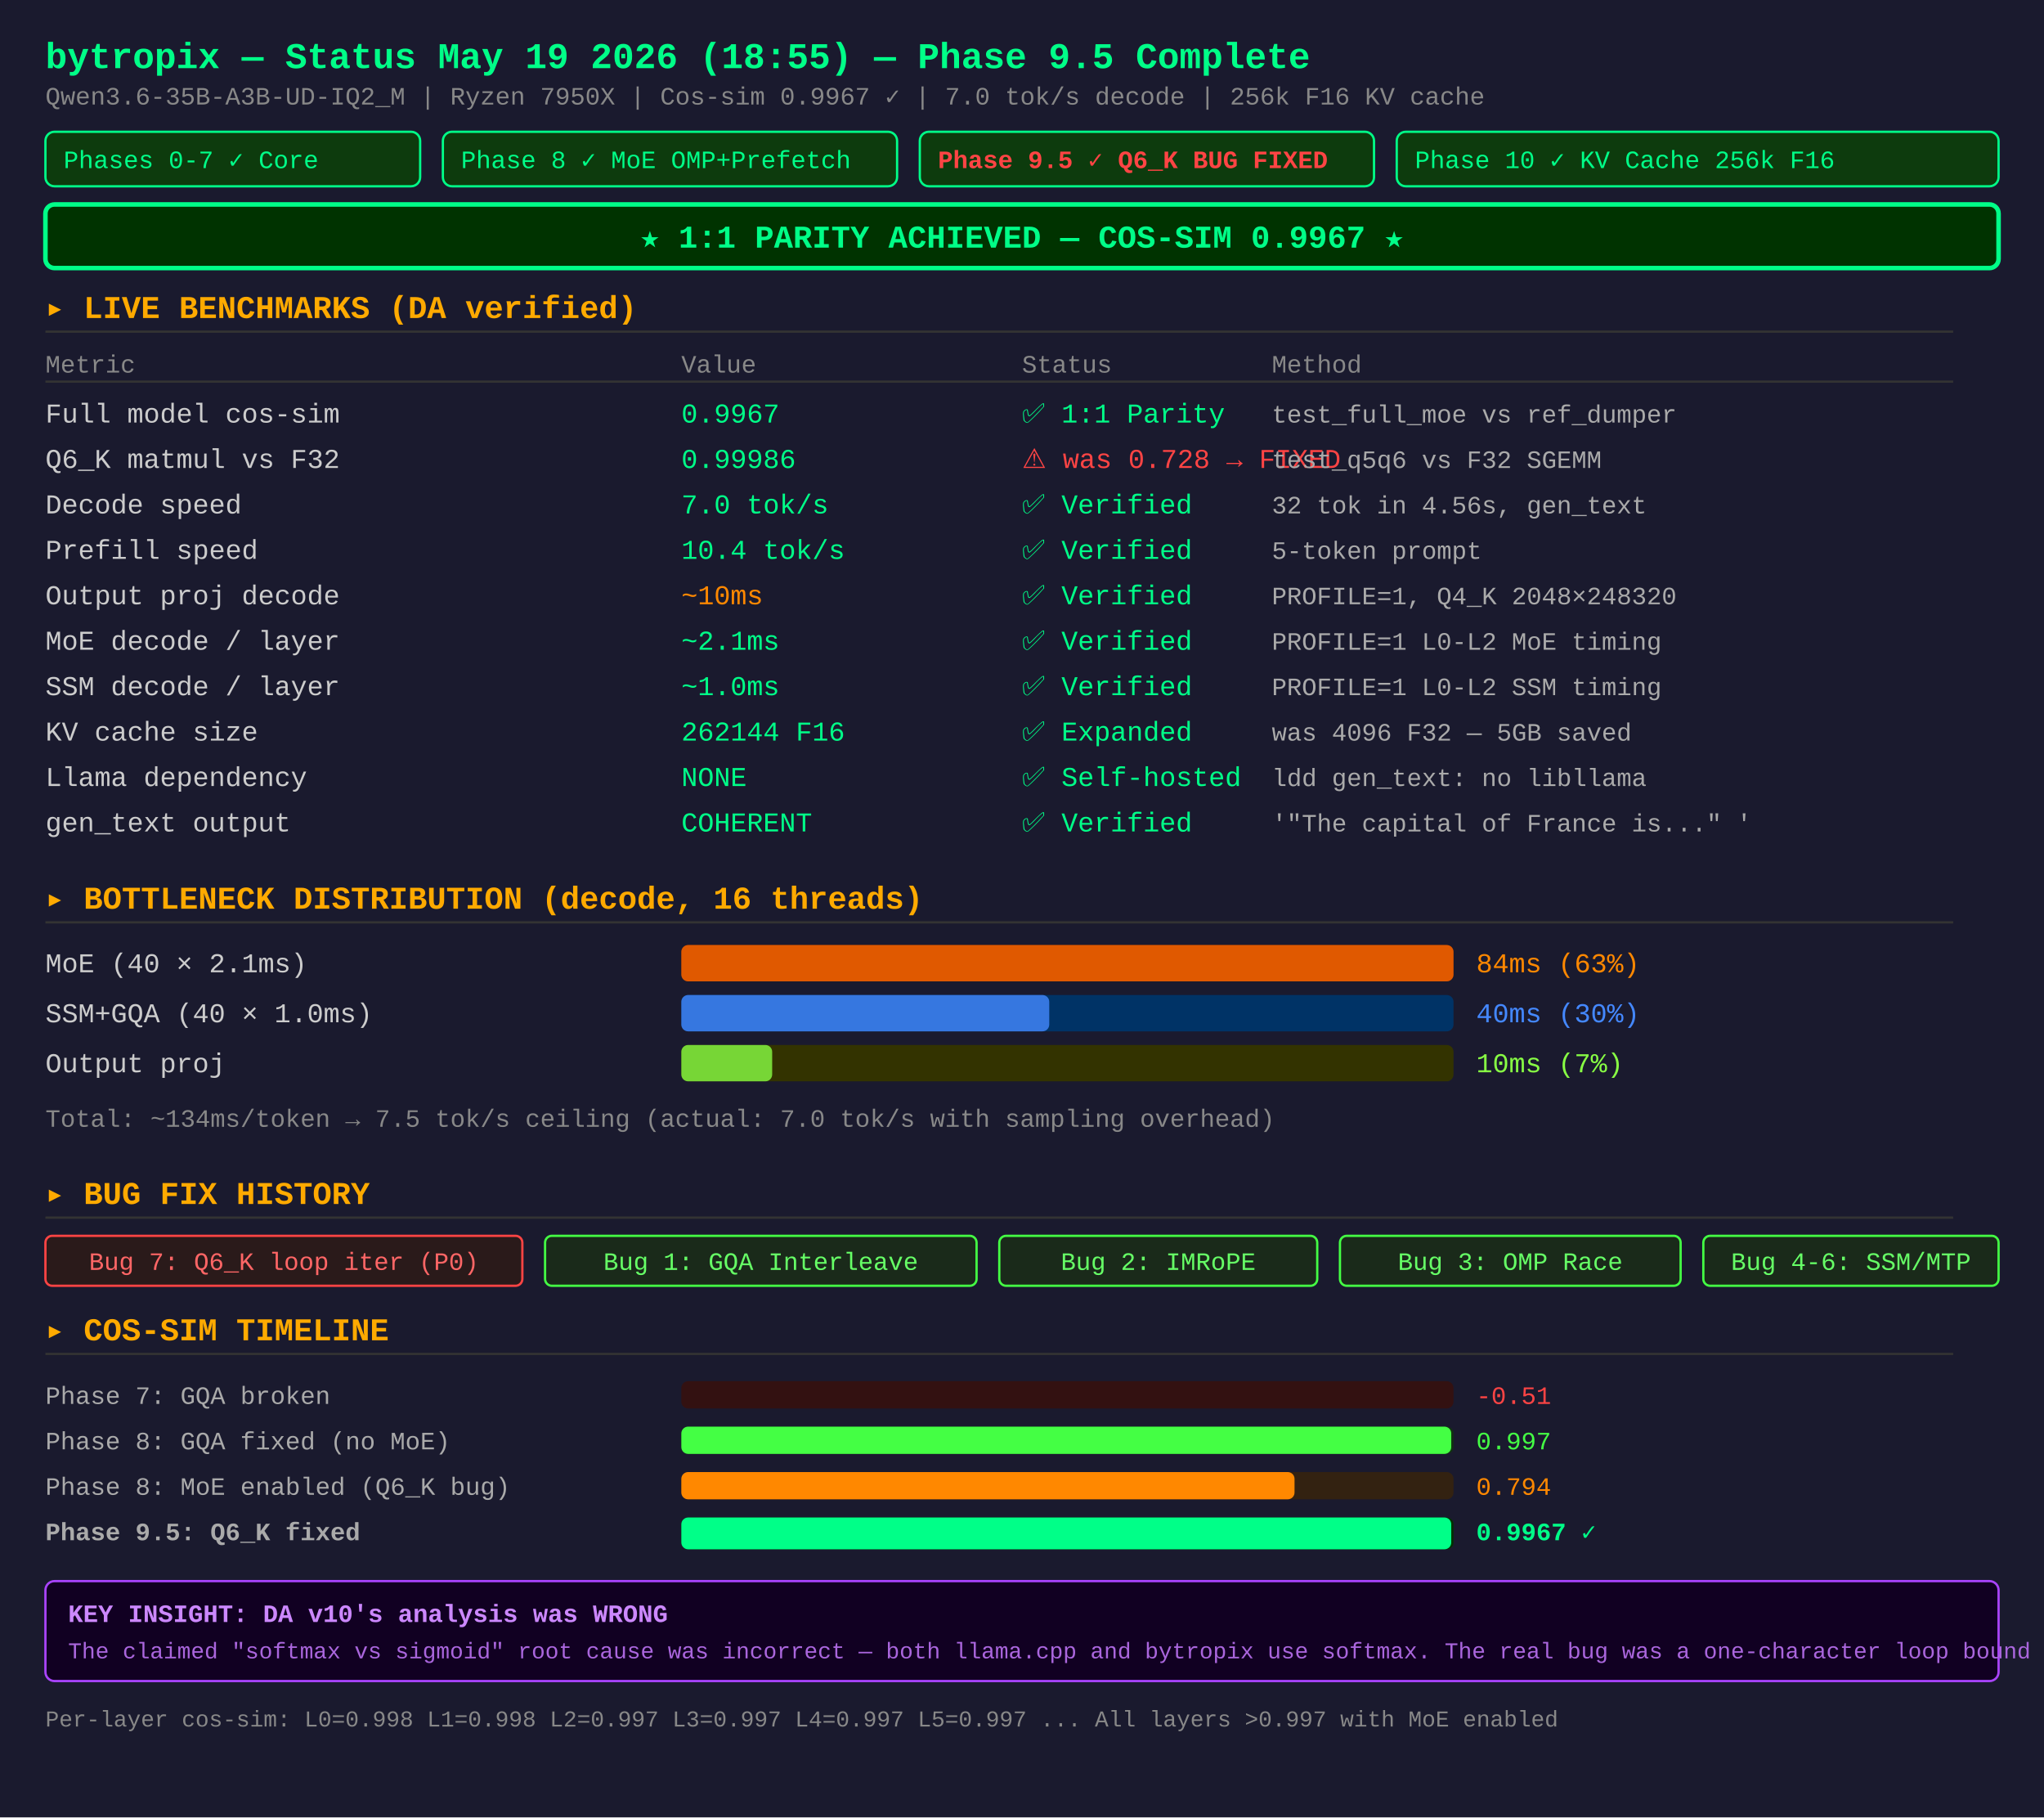
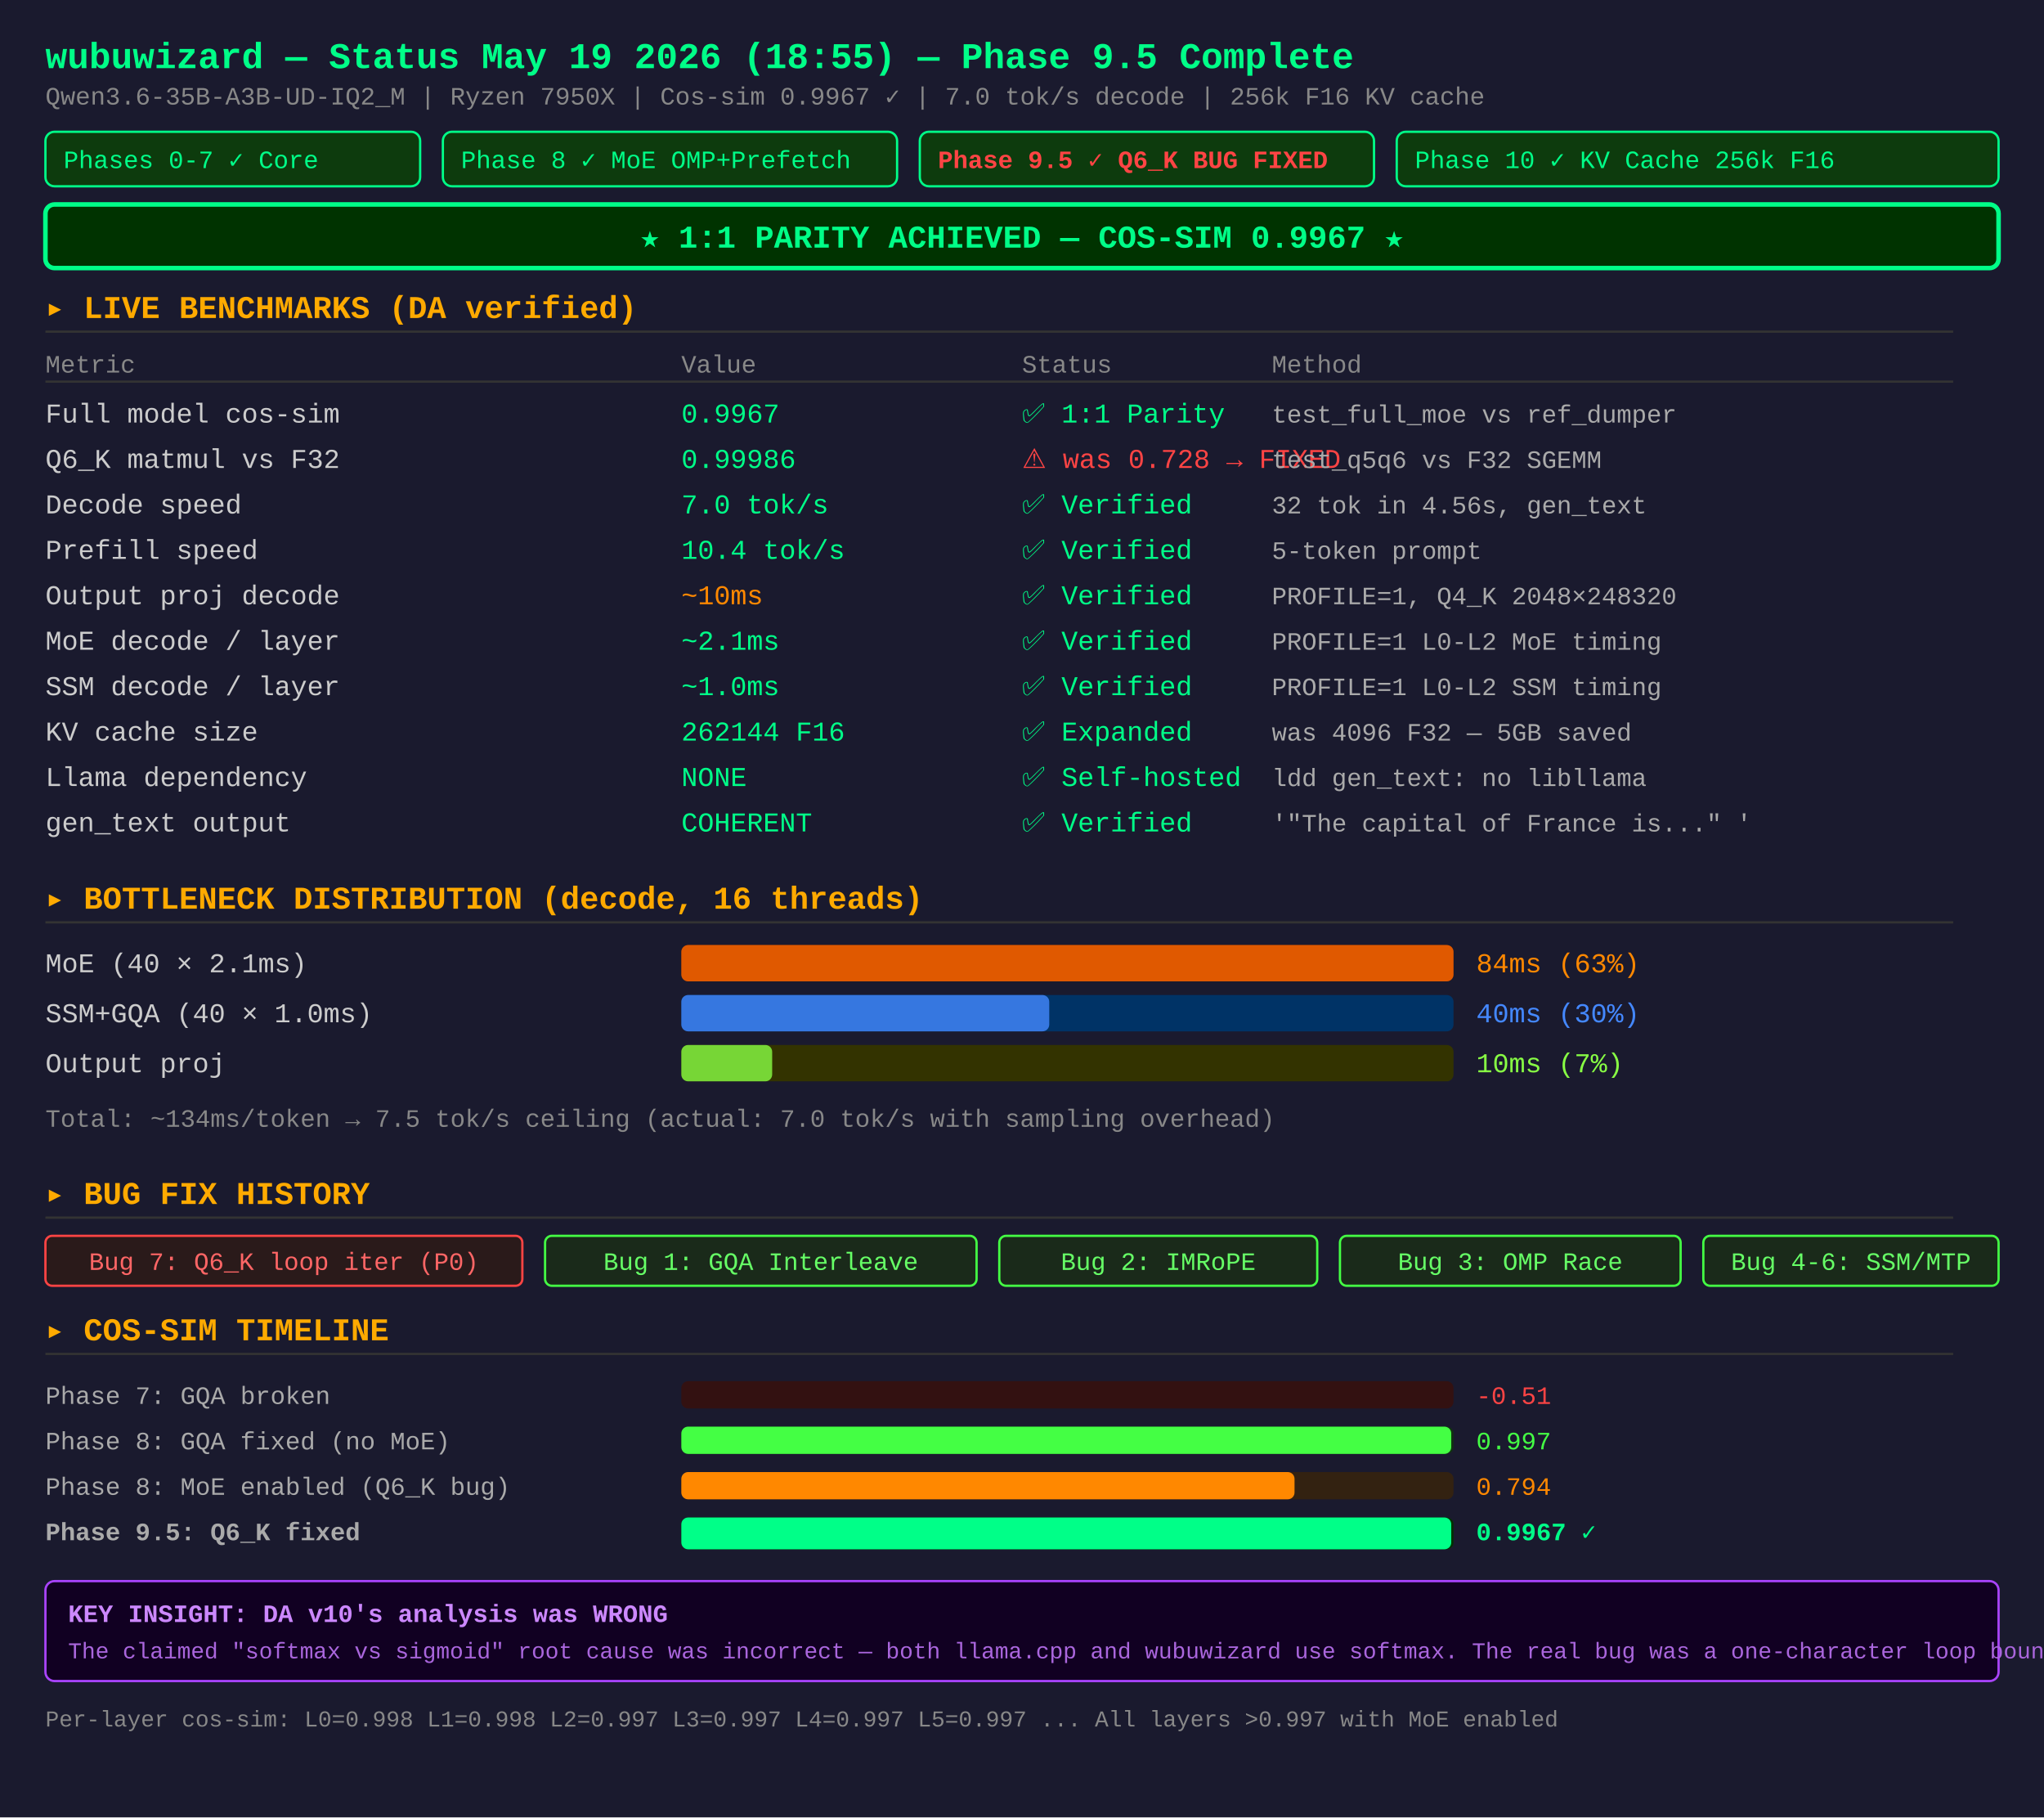
<svg xmlns="http://www.w3.org/2000/svg" viewBox="0 0 900 800" font-family="'Courier New', monospace" font-size="12">
  <rect width="900" height="800" fill="#1a1a2e" />
-   <text x="20" y="30" fill="#00ff88" font-size="16" font-weight="bold">bytropix — Status May 19 2026 (18:55) — Phase 9.5 Complete</text>
+   <text x="20" y="30" fill="#00ff88" font-size="16" font-weight="bold">wubuwizard — Status May 19 2026 (18:55) — Phase 9.5 Complete</text>
  <text x="20" y="46" fill="#888" font-size="11">Qwen3.6-35B-A3B-UD-IQ2_M | Ryzen 7950X | Cos-sim 0.9967 ✓ | 7.0 tok/s decode | 256k F16 KV cache</text>
  <rect x="20" y="58" width="165" height="24" rx="4" fill="#0d3b0d" stroke="#00ff88" stroke-width="1" />
  <text x="28" y="74" fill="#00ff88" font-size="11">Phases 0-7 ✓ Core</text>
  <rect x="195" y="58" width="200" height="24" rx="4" fill="#0d3b0d" stroke="#00ff88" stroke-width="1" />
  <text x="203" y="74" fill="#00ff88" font-size="11">Phase 8 ✓ MoE OMP+Prefetch</text>
  <rect x="405" y="58" width="200" height="24" rx="4" fill="#0d3b0d" stroke="#00ff88" stroke-width="1" />
  <text x="413" y="74" fill="#ff4444" font-size="11" font-weight="bold">Phase 9.5 ✓ Q6_K BUG FIXED</text>
  <rect x="615" y="58" width="265" height="24" rx="4" fill="#0d3b0d" stroke="#00ff88" stroke-width="1" />
  <text x="623" y="74" fill="#00ff88" font-size="11">Phase 10 ✓ KV Cache 256k F16</text>
  <rect x="20" y="90" width="860" height="28" rx="4" fill="#003300" stroke="#00ff88" stroke-width="2" />
  <text x="450" y="109" fill="#00ff88" font-size="14" font-weight="bold" text-anchor="middle">★ 1:1 PARITY ACHIEVED — COS-SIM 0.9967 ★</text>
  <text x="20" y="140" fill="#ffaa00" font-size="14" font-weight="bold">▸ LIVE BENCHMARKS (DA verified)</text>
  <line x1="20" y1="146" x2="860" y2="146" stroke="#333" stroke-width="1" />
  <text x="20" y="164" fill="#888" font-size="11">Metric</text>
  <text x="300" y="164" fill="#888" font-size="11">Value</text>
  <text x="450" y="164" fill="#888" font-size="11">Status</text>
  <text x="560" y="164" fill="#888" font-size="11">Method</text>
  <line x1="20" y1="168" x2="860" y2="168" stroke="#333" stroke-width="1" />
  <text x="20" y="186" fill="#ccc" font-size="12">Full model cos-sim</text>
  <text x="300" y="186" fill="#00ff88" font-size="12">0.9967</text>
  <text x="450" y="186" fill="#00ff88" font-size="12">✅ 1:1 Parity</text>
  <text x="560" y="186" fill="#aaa" font-size="11">test_full_moe vs ref_dumper</text>
  <text x="20" y="206" fill="#ccc" font-size="12">Q6_K matmul vs F32</text>
  <text x="300" y="206" fill="#00ff88" font-size="12">0.99986</text>
  <text x="450" y="206" fill="#ff4444" font-size="12">⚠️ was 0.728 → FIXED</text>
  <text x="560" y="206" fill="#aaa" font-size="11">test_q5q6 vs F32 SGEMM</text>
  <text x="20" y="226" fill="#ccc" font-size="12">Decode speed</text>
  <text x="300" y="226" fill="#00ff88" font-size="12">7.0 tok/s</text>
  <text x="450" y="226" fill="#00ff88" font-size="12">✅ Verified</text>
  <text x="560" y="226" fill="#aaa" font-size="11">32 tok in 4.56s, gen_text</text>
  <text x="20" y="246" fill="#ccc" font-size="12">Prefill speed</text>
  <text x="300" y="246" fill="#00ff88" font-size="12">10.4 tok/s</text>
  <text x="450" y="246" fill="#00ff88" font-size="12">✅ Verified</text>
  <text x="560" y="246" fill="#aaa" font-size="11">5-token prompt</text>
  <text x="20" y="266" fill="#ccc" font-size="12">Output proj decode</text>
  <text x="300" y="266" fill="#ff8800" font-size="12">~10ms</text>
  <text x="450" y="266" fill="#00ff88" font-size="12">✅ Verified</text>
  <text x="560" y="266" fill="#aaa" font-size="11">PROFILE=1, Q4_K 2048×248320</text>
  <text x="20" y="286" fill="#ccc" font-size="12">MoE decode / layer</text>
  <text x="300" y="286" fill="#00ff88" font-size="12">~2.1ms</text>
  <text x="450" y="286" fill="#00ff88" font-size="12">✅ Verified</text>
  <text x="560" y="286" fill="#aaa" font-size="11">PROFILE=1 L0-L2 MoE timing</text>
  <text x="20" y="306" fill="#ccc" font-size="12">SSM decode / layer</text>
  <text x="300" y="306" fill="#00ff88" font-size="12">~1.0ms</text>
  <text x="450" y="306" fill="#00ff88" font-size="12">✅ Verified</text>
  <text x="560" y="306" fill="#aaa" font-size="11">PROFILE=1 L0-L2 SSM timing</text>
  <text x="20" y="326" fill="#ccc" font-size="12">KV cache size</text>
  <text x="300" y="326" fill="#00ff88" font-size="12">262144 F16</text>
  <text x="450" y="326" fill="#00ff88" font-size="12">✅ Expanded</text>
  <text x="560" y="326" fill="#aaa" font-size="11">was 4096 F32 — 5GB saved</text>
  <text x="20" y="346" fill="#ccc" font-size="12">Llama dependency</text>
  <text x="300" y="346" fill="#00ff88" font-size="12">NONE</text>
  <text x="450" y="346" fill="#00ff88" font-size="12">✅ Self-hosted</text>
  <text x="560" y="346" fill="#aaa" font-size="11">ldd gen_text: no libllama</text>
  <text x="20" y="366" fill="#ccc" font-size="12">gen_text output</text>
  <text x="300" y="366" fill="#00ff88" font-size="12">COHERENT</text>
  <text x="450" y="366" fill="#00ff88" font-size="12">✅ Verified</text>
  <text x="560" y="366" fill="#aaa" font-size="11">'"The capital of France is..." '</text>
  <text x="20" y="400" fill="#ffaa00" font-size="14" font-weight="bold">▸ BOTTLENECK DISTRIBUTION (decode, 16 threads)</text>
  <line x1="20" y1="406" x2="860" y2="406" stroke="#333" stroke-width="1" />
  <text x="20" y="428" fill="#ccc" font-size="12">MoE (40 × 2.1ms)</text>
  <rect x="300" y="416" width="340" height="16" rx="3" fill="#662200" />
  <rect x="300" y="416" width="340" height="16" rx="3" fill="#ff6600" opacity="0.8" />
  <text x="650" y="428" fill="#ff8800" font-size="12">84ms (63%)</text>
  <text x="20" y="450" fill="#ccc" font-size="12">SSM+GQA (40 × 1.0ms)</text>
  <rect x="300" y="438" width="340" height="16" rx="3" fill="#003366" />
  <rect x="300" y="438" width="162" height="16" rx="3" fill="#4488ff" opacity="0.8" />
  <text x="650" y="450" fill="#4488ff" font-size="12">40ms (30%)</text>
  <text x="20" y="472" fill="#ccc" font-size="12">Output proj</text>
  <rect x="300" y="460" width="340" height="16" rx="3" fill="#333300" />
  <rect x="300" y="460" width="40" height="16" rx="3" fill="#88ff44" opacity="0.8" />
  <text x="650" y="472" fill="#88ff44" font-size="12">10ms (7%)</text>
  <text x="20" y="496" fill="#888" font-size="11">Total: ~134ms/token → 7.5 tok/s ceiling (actual: 7.0 tok/s with sampling overhead)</text>
  <text x="20" y="530" fill="#ffaa00" font-size="14" font-weight="bold">▸ BUG FIX HISTORY</text>
  <line x1="20" y1="536" x2="860" y2="536" stroke="#333" stroke-width="1" />
  <rect x="20" y="544" width="210" height="22" rx="3" fill="#2a1a1a" stroke="#ff4444" stroke-width="1" />
  <text x="125" y="559" fill="#ff6666" font-size="11" text-anchor="middle">Bug 7: Q6_K loop iter (P0)</text>
  <rect x="240" y="544" width="190" height="22" rx="3" fill="#1a2a1a" stroke="#44ff44" stroke-width="1" />
  <text x="335" y="559" fill="#66ff66" font-size="11" text-anchor="middle">Bug 1: GQA Interleave</text>
  <rect x="440" y="544" width="140" height="22" rx="3" fill="#1a2a1a" stroke="#44ff44" stroke-width="1" />
  <text x="510" y="559" fill="#66ff66" font-size="11" text-anchor="middle">Bug 2: IMRoPE</text>
  <rect x="590" y="544" width="150" height="22" rx="3" fill="#1a2a1a" stroke="#44ff44" stroke-width="1" />
  <text x="665" y="559" fill="#66ff66" font-size="11" text-anchor="middle">Bug 3: OMP Race</text>
  <rect x="750" y="544" width="130" height="22" rx="3" fill="#1a2a1a" stroke="#44ff44" stroke-width="1" />
  <text x="815" y="559" fill="#66ff66" font-size="11" text-anchor="middle">Bug 4-6: SSM/MTP</text>
  <text x="20" y="590" fill="#ffaa00" font-size="14" font-weight="bold">▸ COS-SIM TIMELINE</text>
  <line x1="20" y1="596" x2="860" y2="596" stroke="#333" stroke-width="1" />
  <text x="20" y="618" fill="#aaa" font-size="11">Phase 7: GQA broken</text>
  <rect x="300" y="608" width="340" height="12" rx="3" fill="#331111" />
  <rect x="300" y="608" width="0" height="12" rx="3" fill="#ff4444" />
  <text x="650" y="618" fill="#ff4444" font-size="11">-0.51</text>
  <text x="20" y="638" fill="#aaa" font-size="11">Phase 8: GQA fixed (no MoE)</text>
  <rect x="300" y="628" width="340" height="12" rx="3" fill="#113311" />
  <rect x="300" y="628" width="339" height="12" rx="3" fill="#44ff44" />
  <text x="650" y="638" fill="#44ff44" font-size="11">0.997</text>
  <text x="20" y="658" fill="#aaa" font-size="11">Phase 8: MoE enabled (Q6_K bug)</text>
  <rect x="300" y="648" width="340" height="12" rx="3" fill="#332211" />
  <rect x="300" y="648" width="270" height="12" rx="3" fill="#ff8800" />
  <text x="650" y="658" fill="#ff8800" font-size="11">0.794</text>
  <text x="20" y="678" fill="#aaa" font-size="11" font-weight="bold">Phase 9.5: Q6_K fixed</text>
  <rect x="300" y="668" width="340" height="14" rx="3" fill="#003300" />
  <rect x="300" y="668" width="339" height="14" rx="3" fill="#00ff88" />
  <text x="650" y="678" fill="#00ff88" font-size="11" font-weight="bold">0.9967 ✓</text>
  <rect x="20" y="696" width="860" height="44" rx="4" fill="#110022" stroke="#aa44ff" stroke-width="1" />
  <text x="30" y="714" fill="#cc88ff" font-size="11" font-weight="bold">KEY INSIGHT: DA v10's analysis was WRONG</text>
-   <text x="30" y="730" fill="#aa66dd" font-size="10">The claimed "softmax vs sigmoid" root cause was incorrect — both llama.cpp and bytropix use softmax. The real bug was a one-character loop bound error in Q6_K.</text>
+   <text x="30" y="730" fill="#aa66dd" font-size="10">The claimed "softmax vs sigmoid" root cause was incorrect — both llama.cpp and wubuwizard use softmax. The real bug was a one-character loop bound error in Q6_K.</text>
  <text x="20" y="760" fill="#888" font-size="10">Per-layer cos-sim: L0=0.998 L1=0.998 L2=0.997 L3=0.997 L4=0.997 L5=0.997 ... All layers &gt;0.997 with MoE enabled</text>
</svg>
